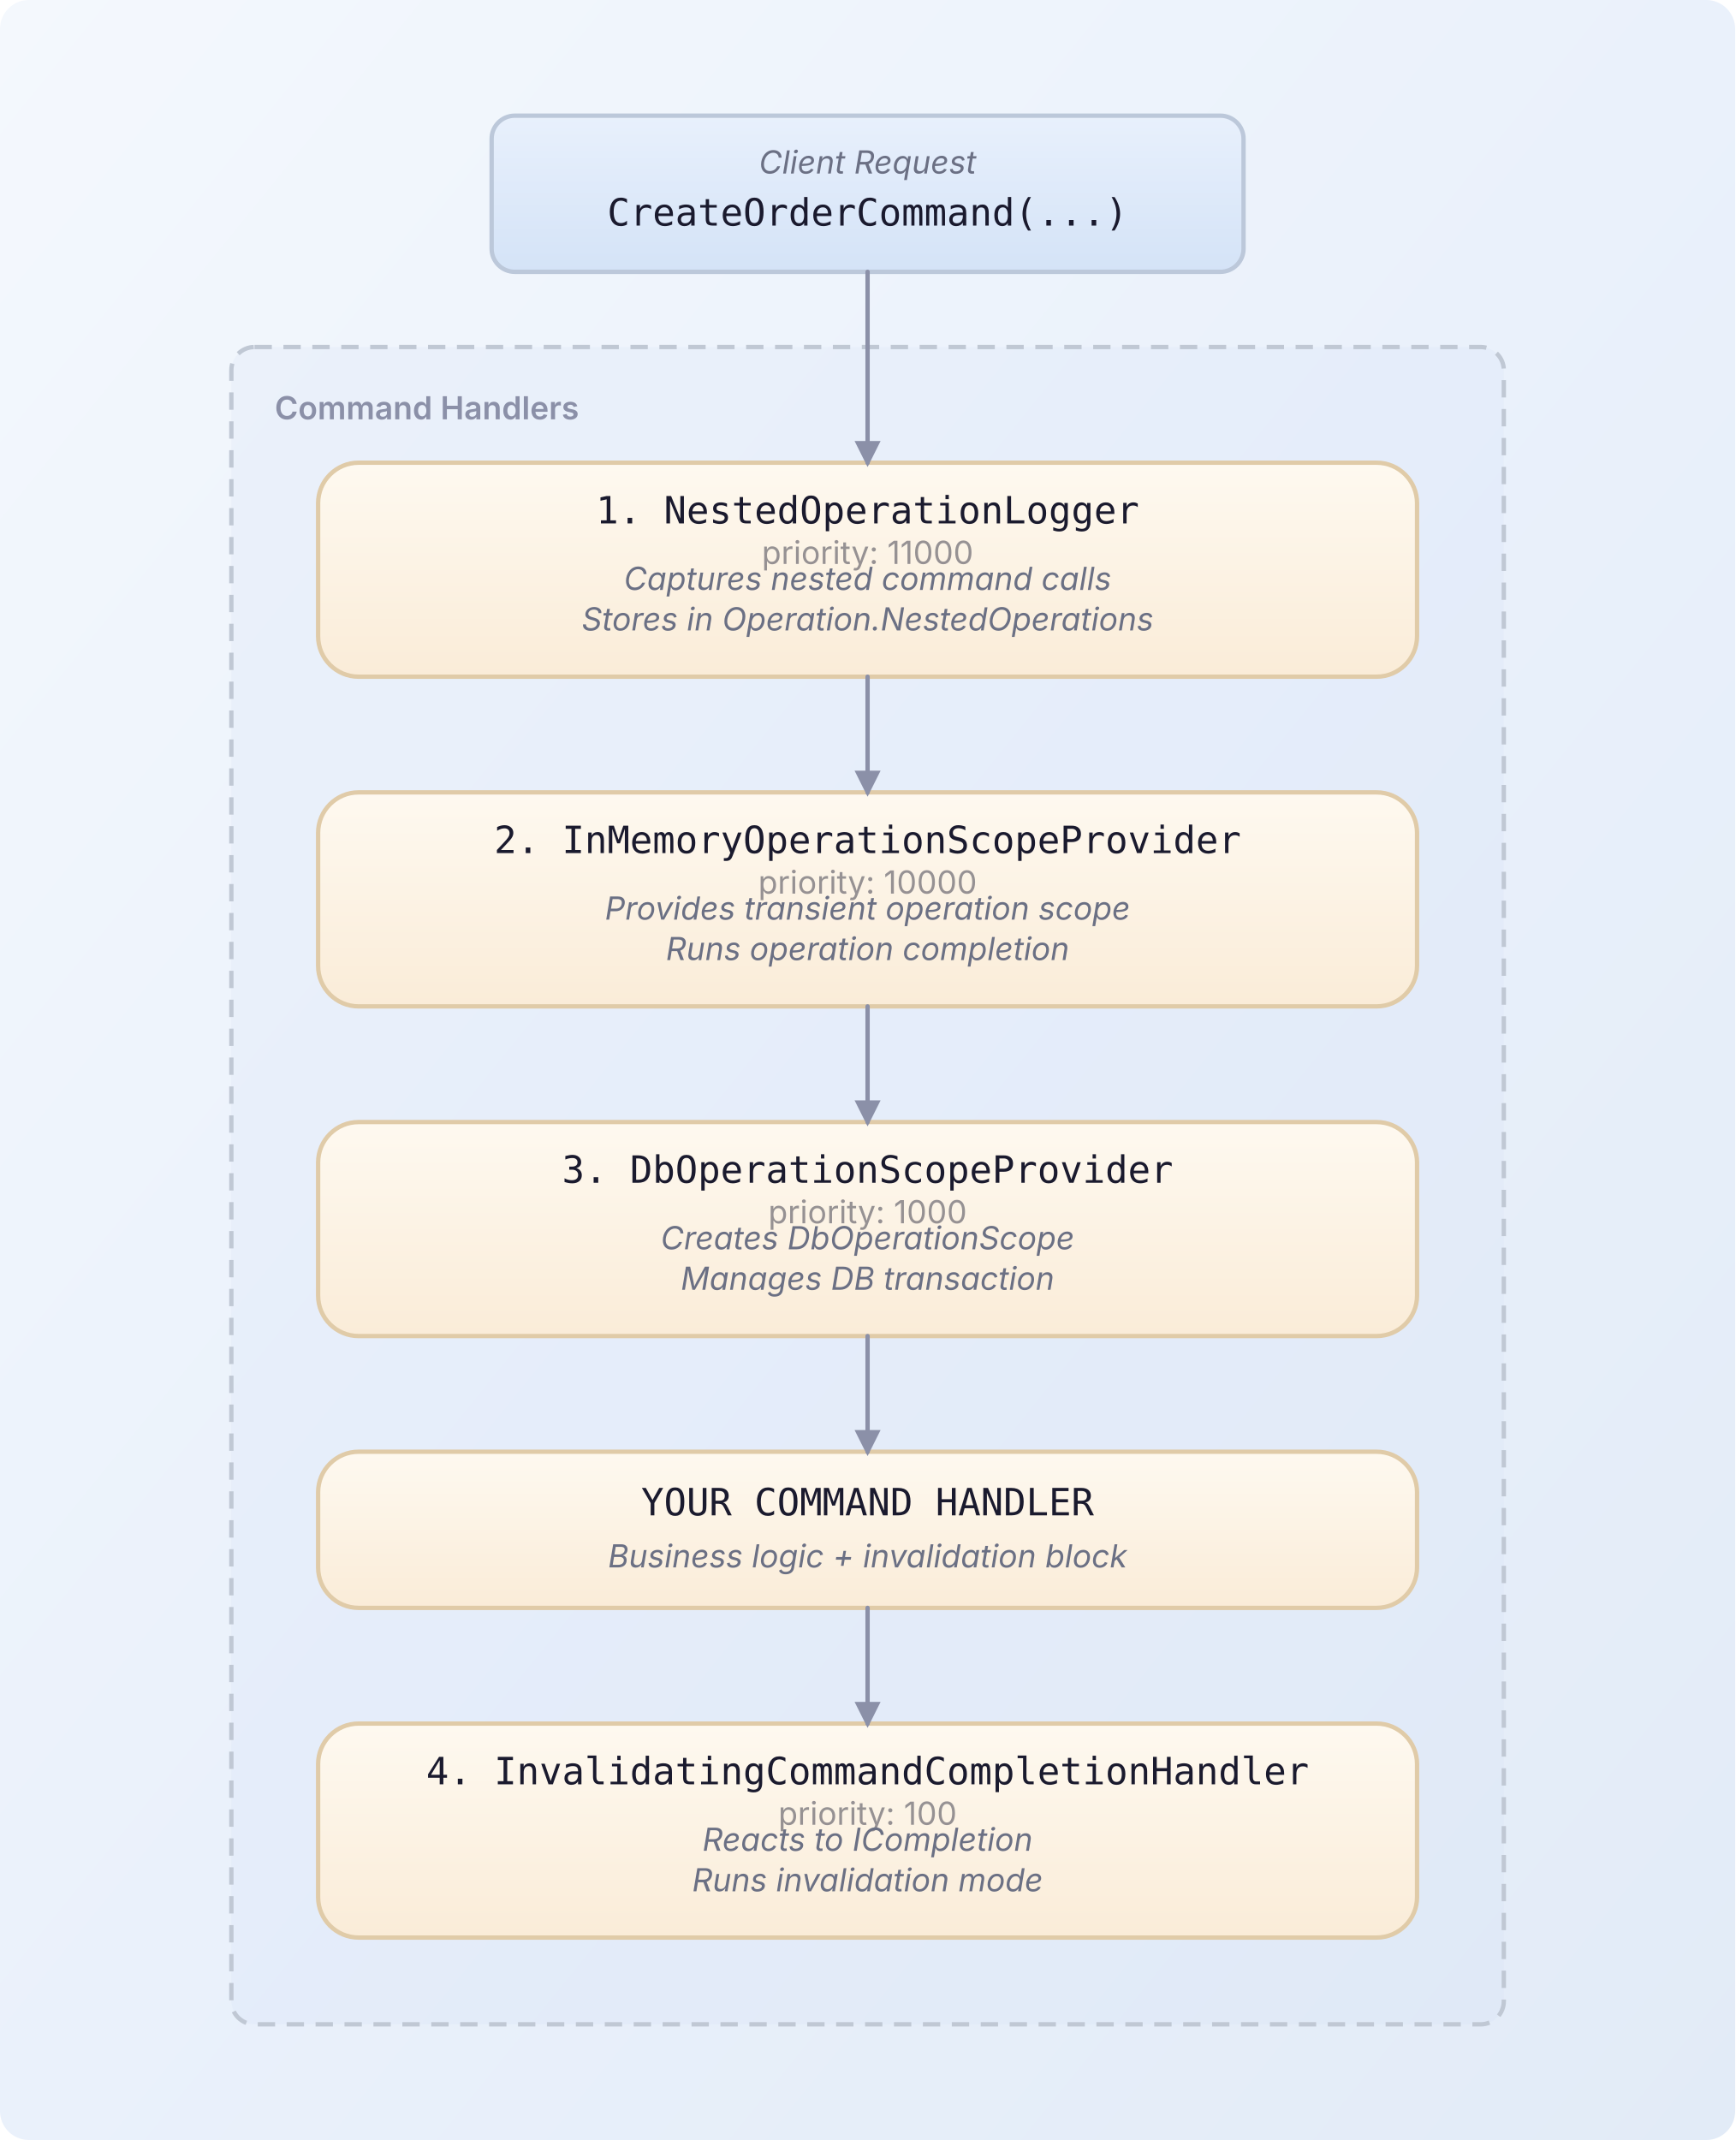
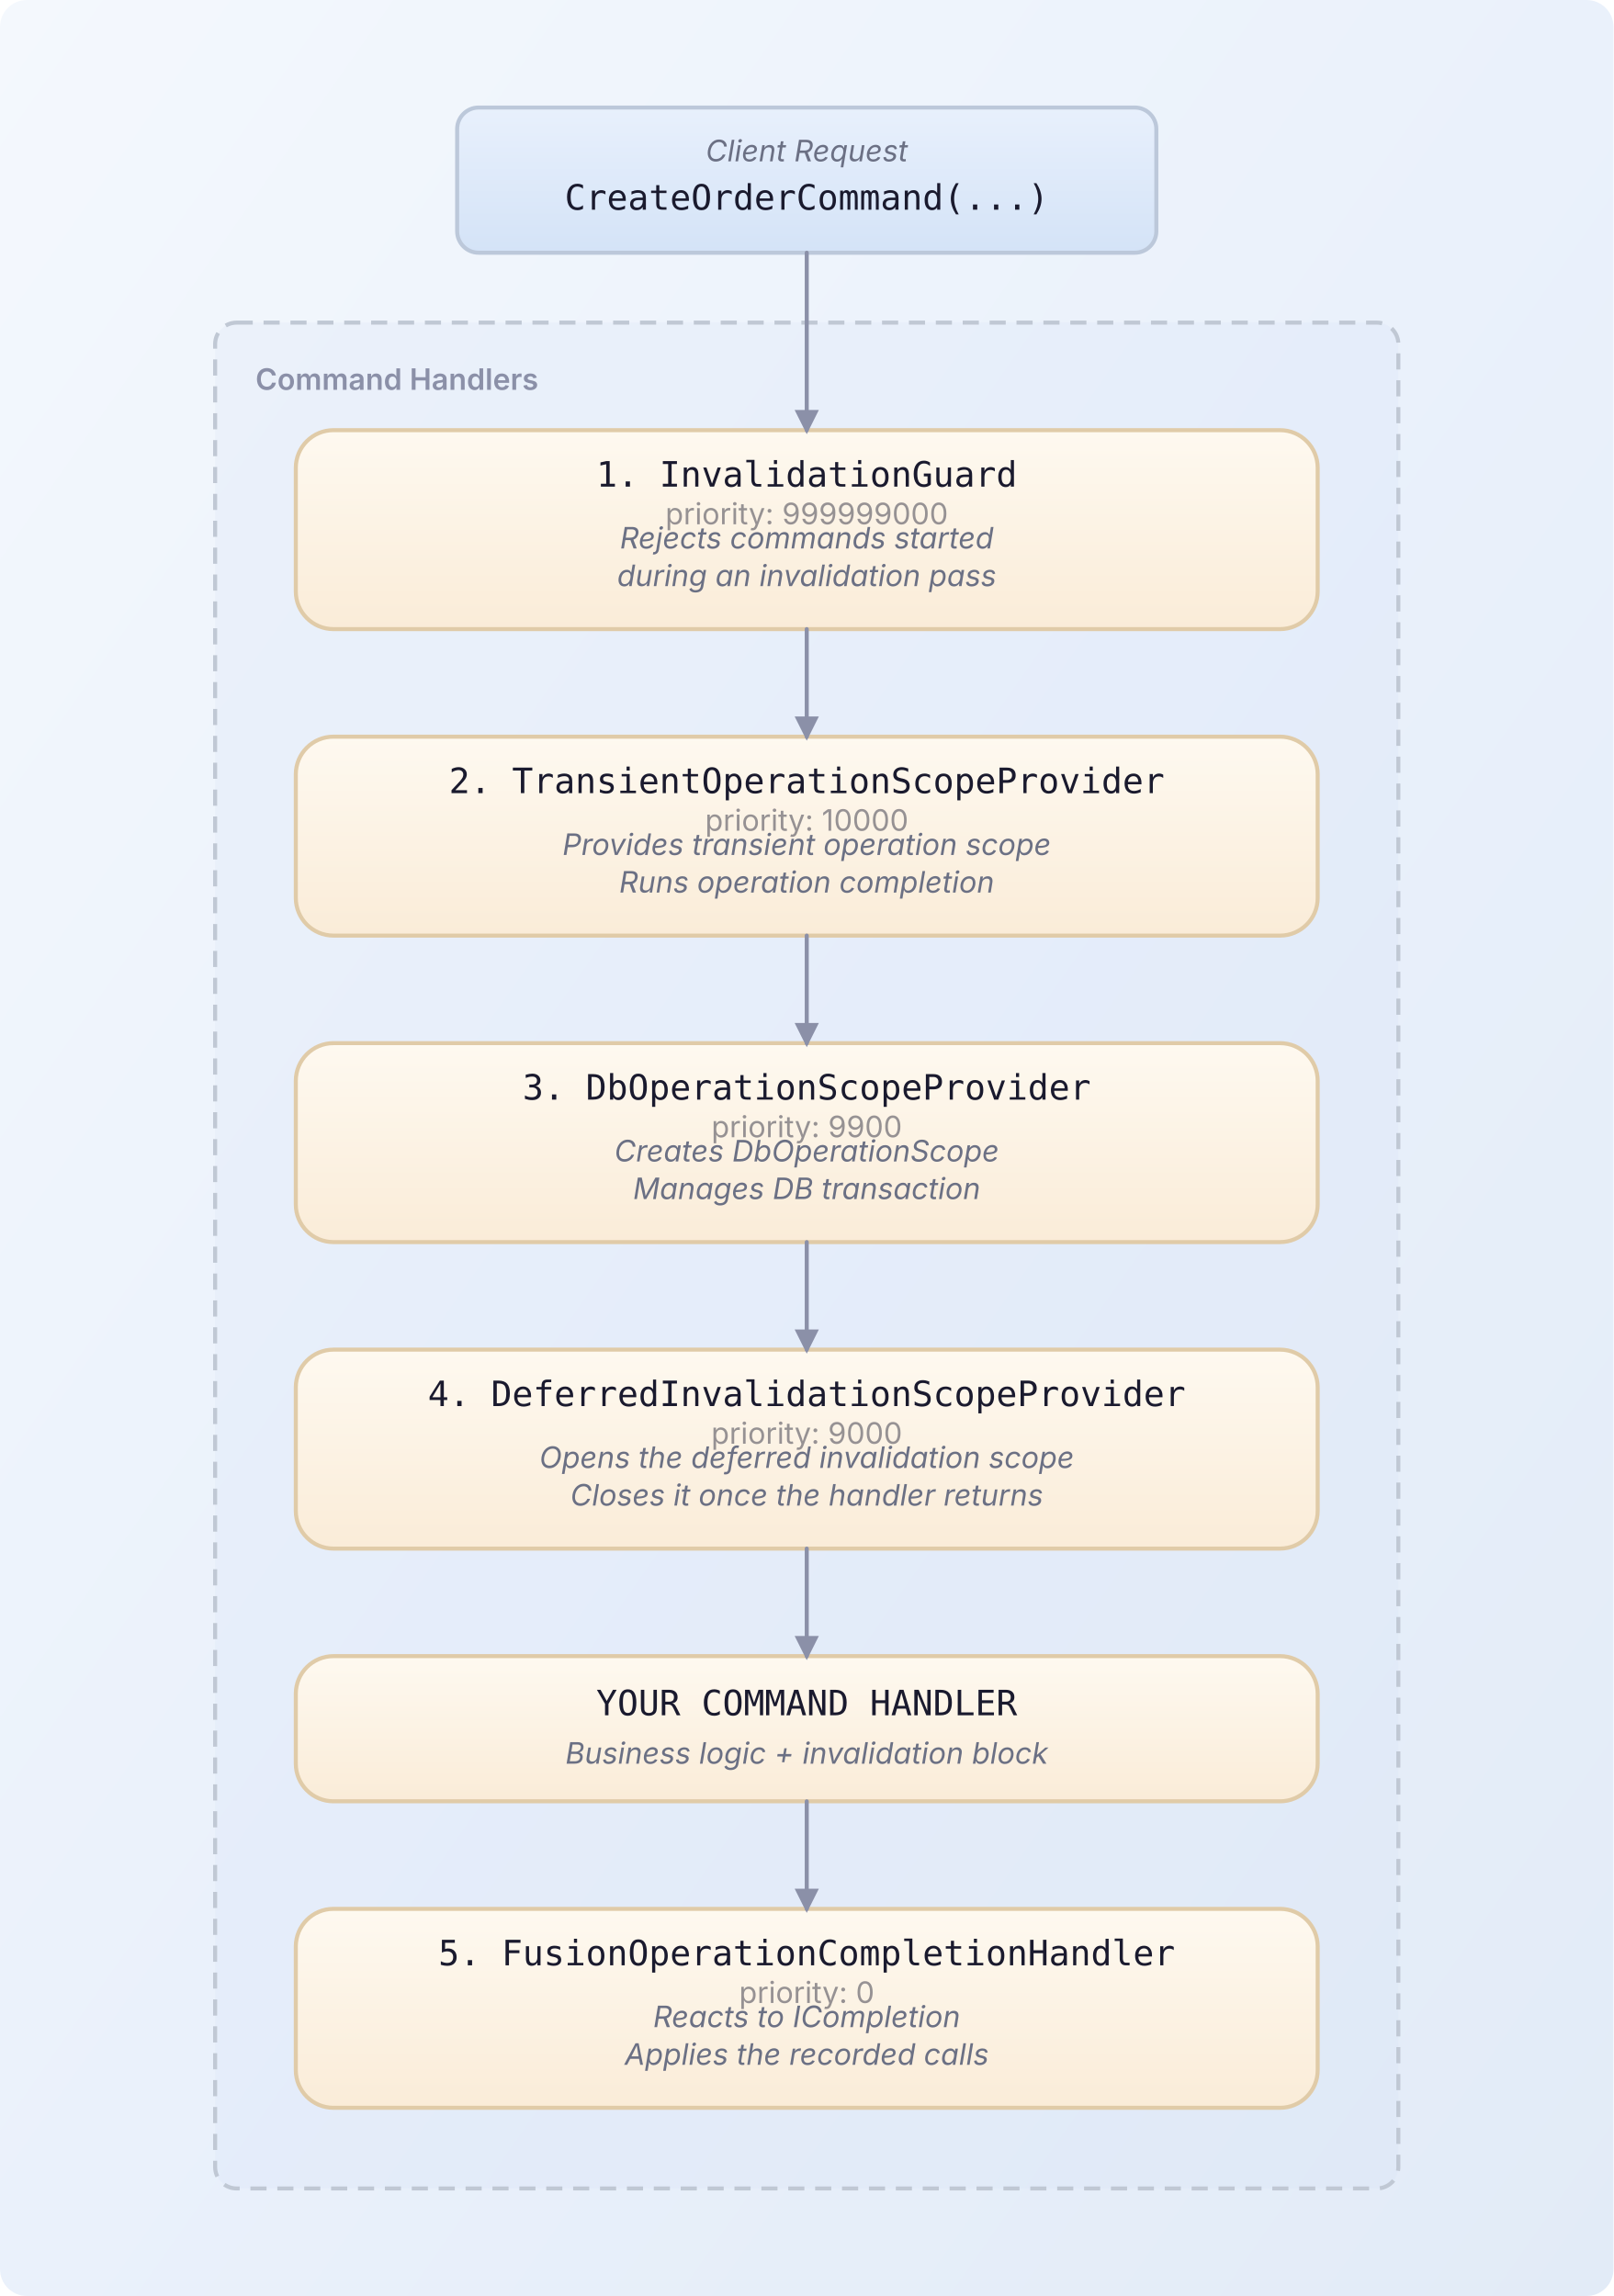
- <svg xmlns="http://www.w3.org/2000/svg" viewBox="0 0 600 740" width="100%">
+ <svg xmlns="http://www.w3.org/2000/svg" viewBox="0 0 600 854" width="100%">
  <defs>
    <linearGradient id="bg-grad" x1="0%" y1="0%" x2="100%" y2="100%">
      <stop offset="0%" stop-color="#f4f8fd" />
      <stop offset="50%" stop-color="#eaf1fb" />
      <stop offset="100%" stop-color="#e2ebf7" />
    </linearGradient>
    <linearGradient id="state-grad" x1="0%" y1="0%" x2="0%" y2="100%">
      <stop offset="0%" stop-color="#e8f0fc" />
      <stop offset="100%" stop-color="#d4e3f7" />
    </linearGradient>
    <linearGradient id="action-grad" x1="0%" y1="0%" x2="0%" y2="100%">
      <stop offset="0%" stop-color="#fef9f0" />
      <stop offset="100%" stop-color="#faecd8" />
    </linearGradient>
    <marker id="arrowhead" viewBox="0 0 6 6" refX="5" refY="3" markerWidth="6" markerHeight="6" orient="auto-start-reverse">
      <path d="M 0 0 L 6 3 L 0 6 z" fill="#8b90a8" />
    </marker>
  </defs>
  <rect width="100%" height="100%" fill="url(#bg-grad)" rx="10" />
-   <rect x="80" y="120" width="440" height="580" fill="rgba(200,215,240,0.15)" stroke="#c0c8d4" stroke-width="1.5" stroke-dasharray="6 4" rx="8" />
+   <rect x="80" y="120" width="440" height="694" fill="rgba(200,215,240,0.15)" stroke="#c0c8d4" stroke-width="1.5" stroke-dasharray="6 4" rx="8" />
  <text x="95" y="145" font-family="Inter,sans-serif" font-size="11px" fill="#8b90a8" font-weight="600" text-transform="uppercase">Command Handlers</text>
  <rect x="170" y="40" width="260" height="54" fill="url(#state-grad)" stroke="#bcc8da" stroke-width="1.5" rx="8" />
  <text x="300" y="60" font-family="Inter,-apple-system,sans-serif" font-size="11px" fill="#6b7084" font-style="italic" text-anchor="middle">Client Request</text>
  <text x="300" y="78" font-family="&quot;SF Mono&quot;,&quot;Fira Code&quot;,Consolas,monospace" font-size="13px" fill="#1a1a2e" text-anchor="middle">CreateOrderCommand(...)</text>
  <rect x="110" y="160" width="380" height="74" fill="url(#action-grad)" stroke="#e0cba8" stroke-width="1.5" rx="14" />
-   <text x="300" y="181" font-family="&quot;SF Mono&quot;,&quot;Fira Code&quot;,Consolas,monospace" font-size="13px" fill="#1a1a2e" text-anchor="middle">1. NestedOperationLogger</text>
-   <text x="300" y="195" font-family="Inter,-apple-system,sans-serif" font-size="11px" fill="#1a1a2e" opacity="0.45" text-anchor="middle">priority: 11000</text>
-   <text x="300" y="204" font-family="Inter,-apple-system,sans-serif" font-size="11px" fill="#6b7084" font-style="italic" text-anchor="middle">Captures nested command calls</text>
-   <text x="300" y="218" font-family="Inter,-apple-system,sans-serif" font-size="11px" fill="#6b7084" font-style="italic" text-anchor="middle">Stores in Operation.NestedOperations</text>
+   <text x="300" y="181" font-family="&quot;SF Mono&quot;,&quot;Fira Code&quot;,Consolas,monospace" font-size="13px" fill="#1a1a2e" text-anchor="middle">1. InvalidationGuard</text>
+   <text x="300" y="195" font-family="Inter,-apple-system,sans-serif" font-size="11px" fill="#1a1a2e" opacity="0.45" text-anchor="middle">priority: 999999000</text>
+   <text x="300" y="204" font-family="Inter,-apple-system,sans-serif" font-size="11px" fill="#6b7084" font-style="italic" text-anchor="middle">Rejects commands started</text>
+   <text x="300" y="218" font-family="Inter,-apple-system,sans-serif" font-size="11px" fill="#6b7084" font-style="italic" text-anchor="middle">during an invalidation pass</text>
  <rect x="110" y="274" width="380" height="74" fill="url(#action-grad)" stroke="#e0cba8" stroke-width="1.5" rx="14" />
-   <text x="300" y="295" font-family="&quot;SF Mono&quot;,&quot;Fira Code&quot;,Consolas,monospace" font-size="13px" fill="#1a1a2e" text-anchor="middle">2. InMemoryOperationScopeProvider</text>
+   <text x="300" y="295" font-family="&quot;SF Mono&quot;,&quot;Fira Code&quot;,Consolas,monospace" font-size="13px" fill="#1a1a2e" text-anchor="middle">2. TransientOperationScopeProvider</text>
  <text x="300" y="309" font-family="Inter,-apple-system,sans-serif" font-size="11px" fill="#1a1a2e" opacity="0.45" text-anchor="middle">priority: 10000</text>
  <text x="300" y="318" font-family="Inter,-apple-system,sans-serif" font-size="11px" fill="#6b7084" font-style="italic" text-anchor="middle">Provides transient operation scope</text>
  <text x="300" y="332" font-family="Inter,-apple-system,sans-serif" font-size="11px" fill="#6b7084" font-style="italic" text-anchor="middle">Runs operation completion</text>
  <rect x="110" y="388" width="380" height="74" fill="url(#action-grad)" stroke="#e0cba8" stroke-width="1.5" rx="14" />
  <text x="300" y="409" font-family="&quot;SF Mono&quot;,&quot;Fira Code&quot;,Consolas,monospace" font-size="13px" fill="#1a1a2e" text-anchor="middle">3. DbOperationScopeProvider</text>
-   <text x="300" y="423" font-family="Inter,-apple-system,sans-serif" font-size="11px" fill="#1a1a2e" opacity="0.45" text-anchor="middle">priority: 1000</text>
+   <text x="300" y="423" font-family="Inter,-apple-system,sans-serif" font-size="11px" fill="#1a1a2e" opacity="0.45" text-anchor="middle">priority: 9900</text>
  <text x="300" y="432" font-family="Inter,-apple-system,sans-serif" font-size="11px" fill="#6b7084" font-style="italic" text-anchor="middle">Creates DbOperationScope</text>
  <text x="300" y="446" font-family="Inter,-apple-system,sans-serif" font-size="11px" fill="#6b7084" font-style="italic" text-anchor="middle">Manages DB transaction</text>
-   <rect x="110" y="502" width="380" height="54" fill="url(#action-grad)" stroke="#e0cba8" stroke-width="1.5" rx="14" />
-   <text x="300" y="524" font-family="&quot;SF Mono&quot;,&quot;Fira Code&quot;,Consolas,monospace" font-size="13px" fill="#1a1a2e" text-anchor="middle">YOUR COMMAND HANDLER</text>
-   <text x="300" y="542" font-family="Inter,-apple-system,sans-serif" font-size="11px" fill="#6b7084" font-style="italic" text-anchor="middle">Business logic + invalidation block</text>
-   <rect x="110" y="596" width="380" height="74" fill="url(#action-grad)" stroke="#e0cba8" stroke-width="1.5" rx="14" />
-   <text x="300" y="617" font-family="&quot;SF Mono&quot;,&quot;Fira Code&quot;,Consolas,monospace" font-size="13px" fill="#1a1a2e" text-anchor="middle">4. InvalidatingCommandCompletionHandler</text>
-   <text x="300" y="631" font-family="Inter,-apple-system,sans-serif" font-size="11px" fill="#1a1a2e" opacity="0.45" text-anchor="middle">priority: 100</text>
-   <text x="300" y="640" font-family="Inter,-apple-system,sans-serif" font-size="11px" fill="#6b7084" font-style="italic" text-anchor="middle">Reacts to ICompletion</text>
-   <text x="300" y="654" font-family="Inter,-apple-system,sans-serif" font-size="11px" fill="#6b7084" font-style="italic" text-anchor="middle">Runs invalidation mode</text>
+   <rect x="110" y="502" width="380" height="74" fill="url(#action-grad)" stroke="#e0cba8" stroke-width="1.5" rx="14" />
+   <text x="300" y="523" font-family="&quot;SF Mono&quot;,&quot;Fira Code&quot;,Consolas,monospace" font-size="13px" fill="#1a1a2e" text-anchor="middle">4. DeferredInvalidationScopeProvider</text>
+   <text x="300" y="537" font-family="Inter,-apple-system,sans-serif" font-size="11px" fill="#1a1a2e" opacity="0.45" text-anchor="middle">priority: 9000</text>
+   <text x="300" y="546" font-family="Inter,-apple-system,sans-serif" font-size="11px" fill="#6b7084" font-style="italic" text-anchor="middle">Opens the deferred invalidation scope</text>
+   <text x="300" y="560" font-family="Inter,-apple-system,sans-serif" font-size="11px" fill="#6b7084" font-style="italic" text-anchor="middle">Closes it once the handler returns</text>
+   <rect x="110" y="616" width="380" height="54" fill="url(#action-grad)" stroke="#e0cba8" stroke-width="1.5" rx="14" />
+   <text x="300" y="638" font-family="&quot;SF Mono&quot;,&quot;Fira Code&quot;,Consolas,monospace" font-size="13px" fill="#1a1a2e" text-anchor="middle">YOUR COMMAND HANDLER</text>
+   <text x="300" y="656" font-family="Inter,-apple-system,sans-serif" font-size="11px" fill="#6b7084" font-style="italic" text-anchor="middle">Business logic + invalidation block</text>
+   <rect x="110" y="710" width="380" height="74" fill="url(#action-grad)" stroke="#e0cba8" stroke-width="1.5" rx="14" />
+   <text x="300" y="731" font-family="&quot;SF Mono&quot;,&quot;Fira Code&quot;,Consolas,monospace" font-size="13px" fill="#1a1a2e" text-anchor="middle">5. FusionOperationCompletionHandler</text>
+   <text x="300" y="745" font-family="Inter,-apple-system,sans-serif" font-size="11px" fill="#1a1a2e" opacity="0.45" text-anchor="middle">priority: 0</text>
+   <text x="300" y="754" font-family="Inter,-apple-system,sans-serif" font-size="11px" fill="#6b7084" font-style="italic" text-anchor="middle">Reacts to ICompletion</text>
+   <text x="300" y="768" font-family="Inter,-apple-system,sans-serif" font-size="11px" fill="#6b7084" font-style="italic" text-anchor="middle">Applies the recorded calls</text>
  <path d="M 300 94 C 300 127, 300 127, 300 160" fill="none" stroke="#8b90a8" stroke-width="1.5" stroke-linecap="round" marker-end="url(#arrowhead)" />
  <path d="M 300 234 C 300 254, 300 254, 300 274" fill="none" stroke="#8b90a8" stroke-width="1.5" stroke-linecap="round" marker-end="url(#arrowhead)" />
  <path d="M 300 348 C 300 368, 300 368, 300 388" fill="none" stroke="#8b90a8" stroke-width="1.5" stroke-linecap="round" marker-end="url(#arrowhead)" />
  <path d="M 300 462 C 300 482, 300 482, 300 502" fill="none" stroke="#8b90a8" stroke-width="1.5" stroke-linecap="round" marker-end="url(#arrowhead)" />
-   <path d="M 300 556 C 300 576, 300 576, 300 596" fill="none" stroke="#8b90a8" stroke-width="1.5" stroke-linecap="round" marker-end="url(#arrowhead)" />
+   <path d="M 300 576 C 300 596, 300 596, 300 616" fill="none" stroke="#8b90a8" stroke-width="1.5" stroke-linecap="round" marker-end="url(#arrowhead)" />
+   <path d="M 300 670 C 300 690, 300 690, 300 710" fill="none" stroke="#8b90a8" stroke-width="1.5" stroke-linecap="round" marker-end="url(#arrowhead)" />
</svg>
